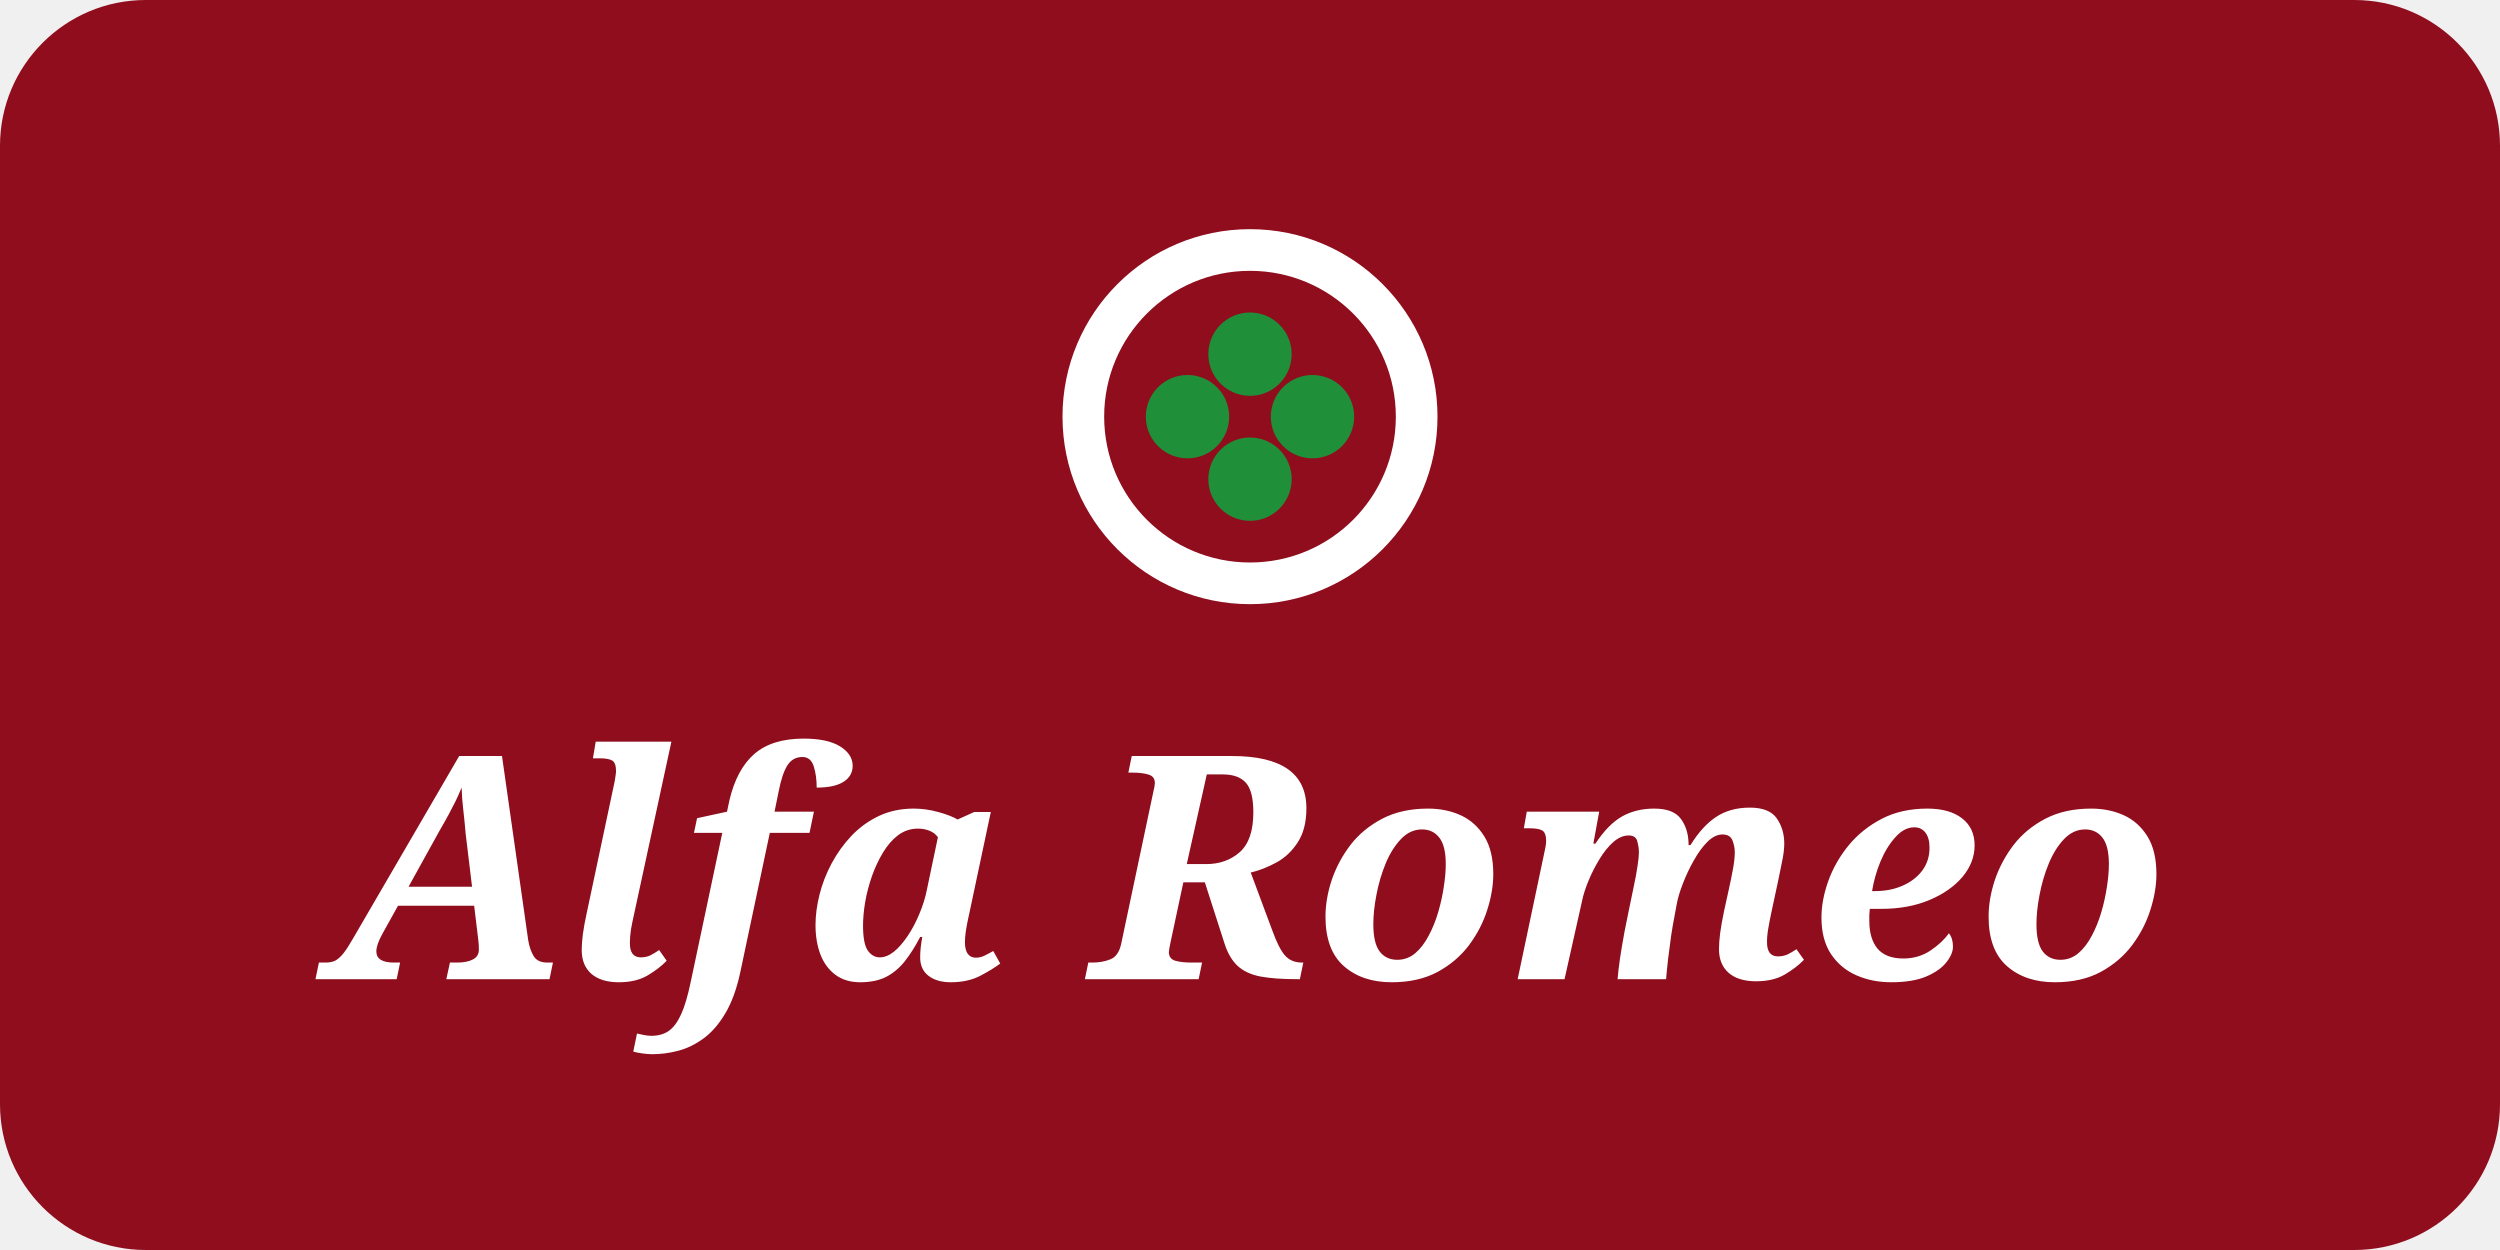
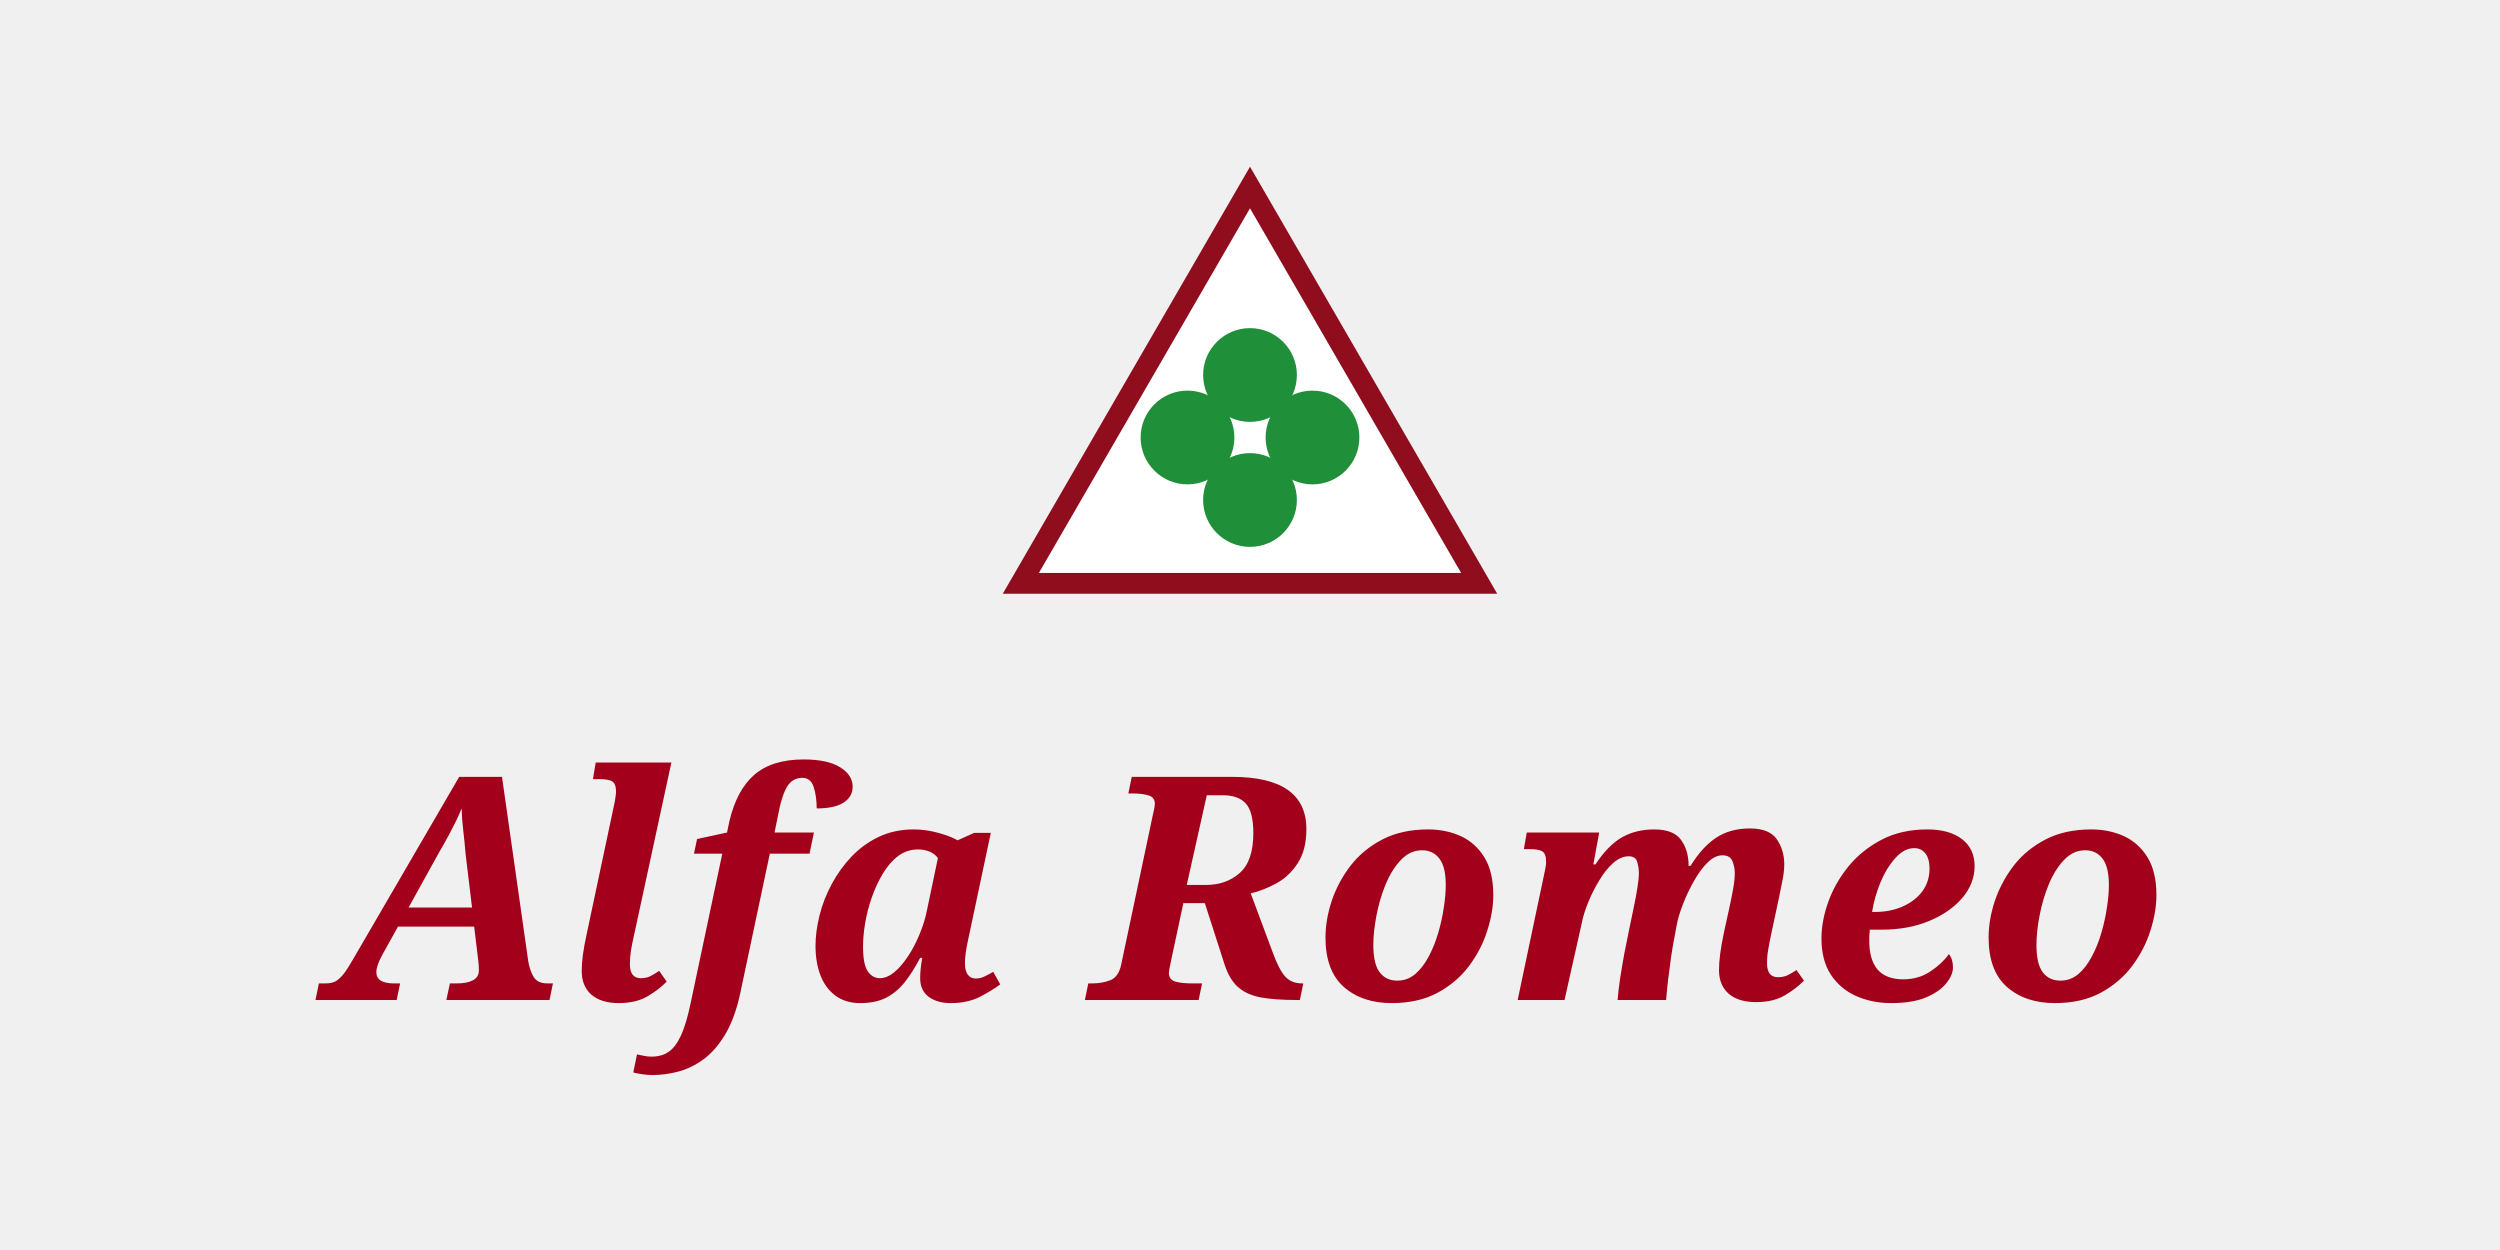
<svg xmlns="http://www.w3.org/2000/svg" viewBox="0 0 240 120">
-   <rect width="240" height="120" rx="14" fill="#8f0d1c" />
-   <circle cx="120" cy="40" r="18" fill="#ffffff" />
-   <circle cx="120" cy="40" r="14" fill="#8f0d1c" />
+   <path d="M120 18 L142 56 L98 56 Z" fill="#fff" stroke="#8f0d1c" stroke-width="2" />
  <g fill="#1f8f3a">
-     <circle cx="120" cy="34" r="4" />
-     <circle cx="126" cy="40" r="4" />
-     <circle cx="120" cy="46" r="4" />
-     <circle cx="114" cy="40" r="4" />
+     <circle cx="120" cy="36" r="4.5" />
+     <circle cx="126" cy="42" r="4.5" />
+     <circle cx="120" cy="48" r="4.5" />
+     <circle cx="114" cy="42" r="4.5" />
  </g>
-   <text x="120" y="94" text-anchor="middle" font-family="Georgia, serif" font-style="italic" font-size="30" font-weight="700" fill="#ffffff">Alfa Romeo</text>
+   <text x="120" y="96" text-anchor="middle" font-family="Georgia, serif" font-style="italic" font-size="30" font-weight="700" fill="#a3001b">Alfa Romeo</text>
</svg>
